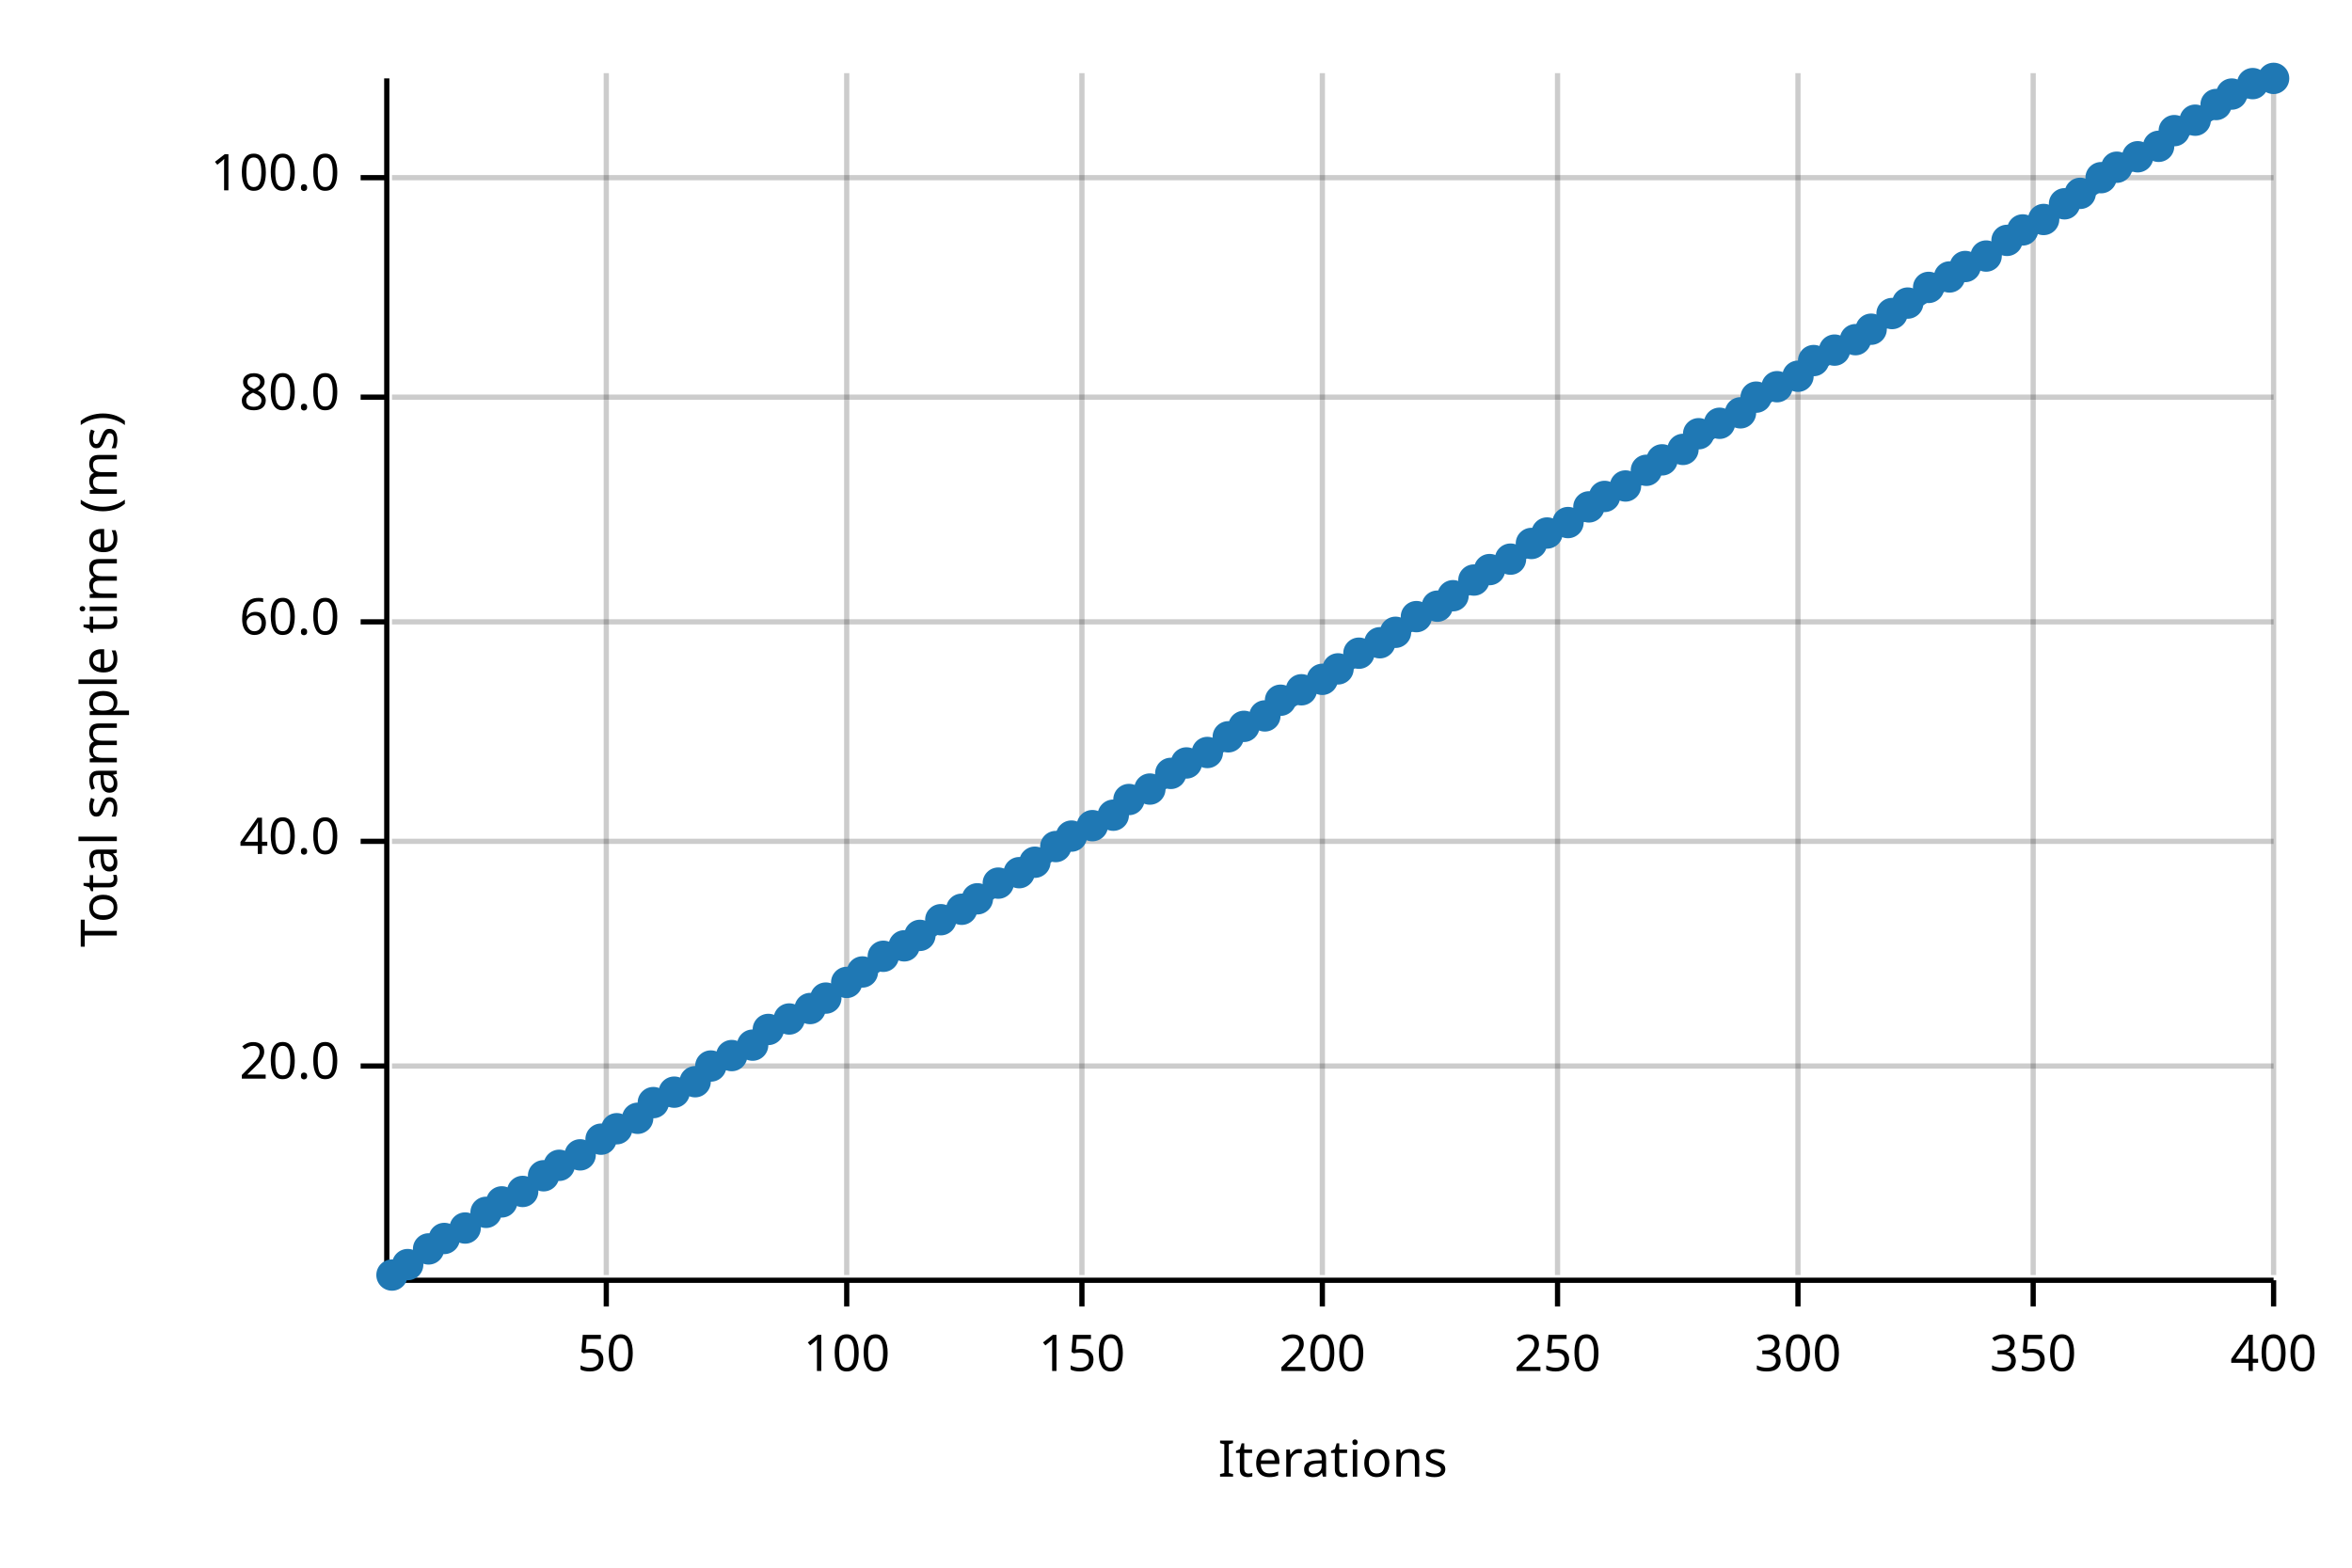
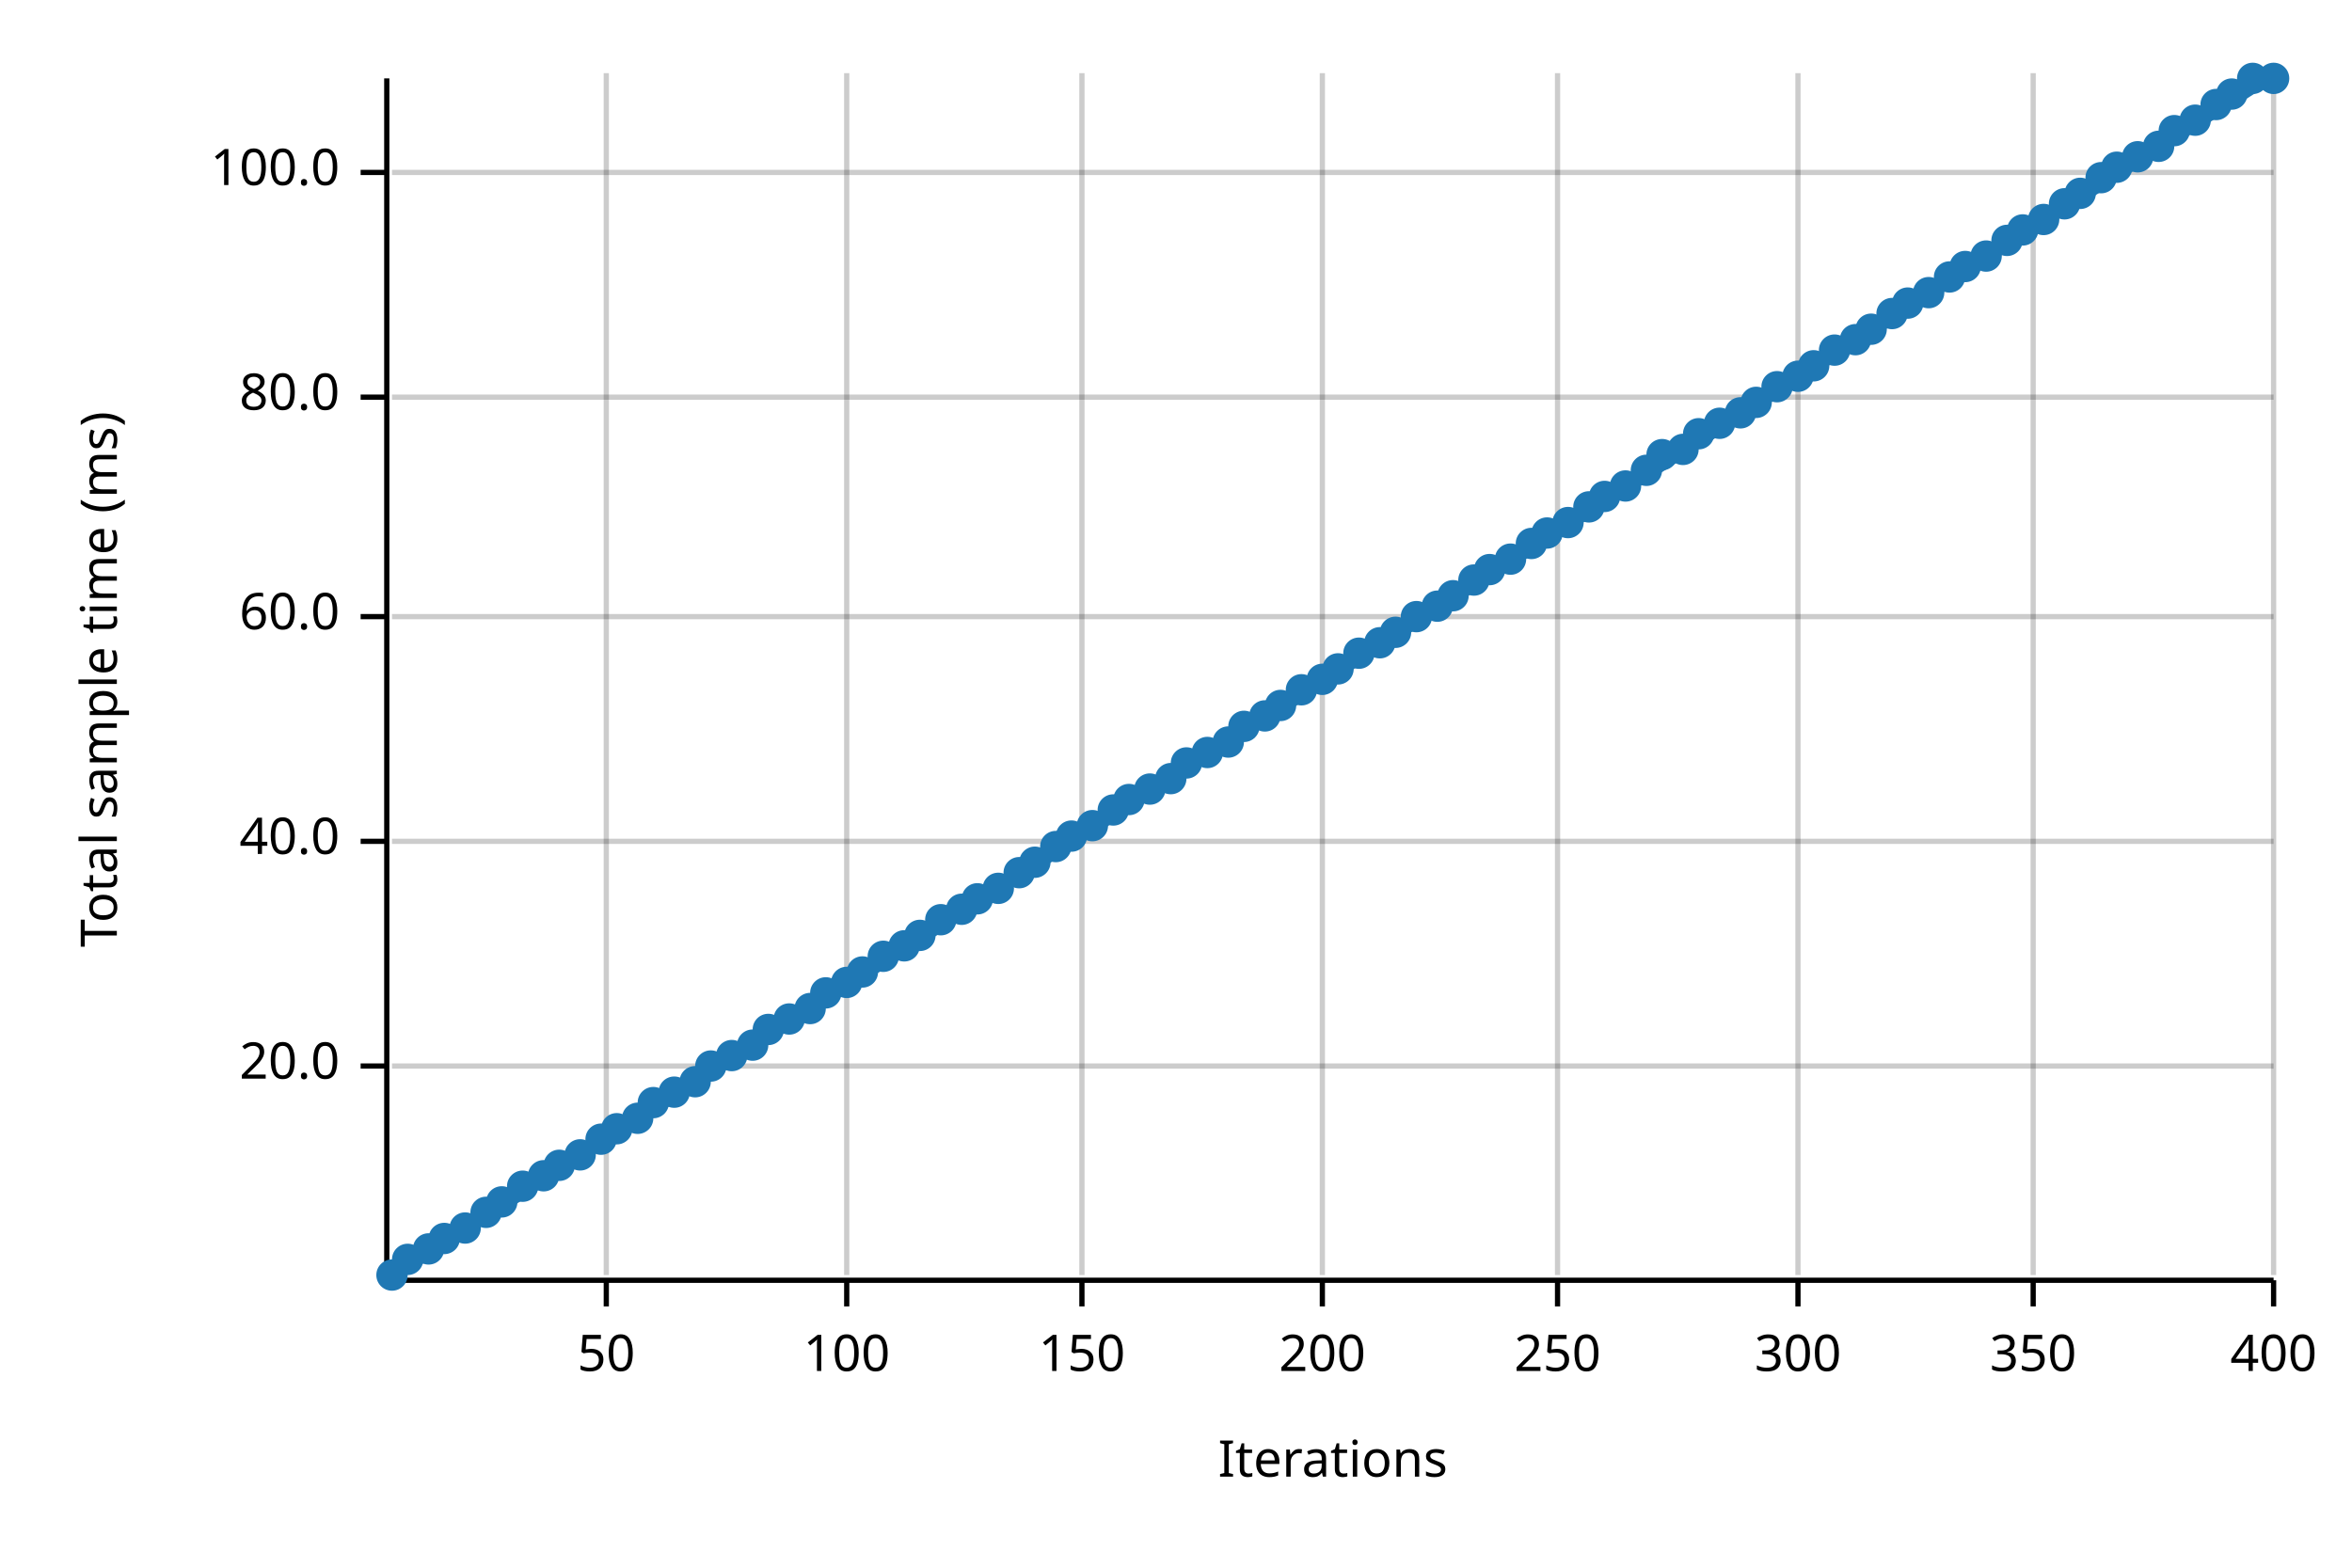
<svg xmlns="http://www.w3.org/2000/svg" width="450" height="300" viewBox="0 0 450 300">
  <text x="15" y="130" dy="0.76em" text-anchor="middle" font-family="sans-serif" font-size="9.677" opacity="1" fill="#000000" transform="rotate(270, 15, 130)">
Total sample time (ms)
</text>
  <text x="255" y="285" dy="-0.5ex" text-anchor="middle" font-family="sans-serif" font-size="9.677" opacity="1" fill="#000000">
Iterations
</text>
  <line opacity="0.2" stroke="#000000" stroke-width="1" x1="116" y1="244" x2="116" y2="14" />
  <line opacity="0.2" stroke="#000000" stroke-width="1" x1="162" y1="244" x2="162" y2="14" />
  <line opacity="0.2" stroke="#000000" stroke-width="1" x1="207" y1="244" x2="207" y2="14" />
  <line opacity="0.2" stroke="#000000" stroke-width="1" x1="253" y1="244" x2="253" y2="14" />
  <line opacity="0.2" stroke="#000000" stroke-width="1" x1="298" y1="244" x2="298" y2="14" />
  <line opacity="0.2" stroke="#000000" stroke-width="1" x1="344" y1="244" x2="344" y2="14" />
  <line opacity="0.2" stroke="#000000" stroke-width="1" x1="389" y1="244" x2="389" y2="14" />
  <line opacity="0.2" stroke="#000000" stroke-width="1" x1="435" y1="244" x2="435" y2="14" />
  <line opacity="0.2" stroke="#000000" stroke-width="1" x1="75" y1="204" x2="435" y2="204" />
  <line opacity="0.2" stroke="#000000" stroke-width="1" x1="75" y1="161" x2="435" y2="161" />
-   <line opacity="0.2" stroke="#000000" stroke-width="1" x1="75" y1="119" x2="435" y2="119" />
+   <line opacity="0.2" stroke="#000000" stroke-width="1" x1="75" y1="118" x2="435" y2="118" />
  <line opacity="0.2" stroke="#000000" stroke-width="1" x1="75" y1="76" x2="435" y2="76" />
-   <line opacity="0.2" stroke="#000000" stroke-width="1" x1="75" y1="34" x2="435" y2="34" />
+   <line opacity="0.2" stroke="#000000" stroke-width="1" x1="75" y1="33" x2="435" y2="33" />
  <polyline fill="none" opacity="1" stroke="#000000" stroke-width="1" points="74,15 74,245 " />
  <text x="65" y="204" dy="0.5ex" text-anchor="end" font-family="sans-serif" font-size="9.677" opacity="1" fill="#000000">
20.0
</text>
  <polyline fill="none" opacity="1" stroke="#000000" stroke-width="1" points="69,204 74,204 " />
  <text x="65" y="161" dy="0.5ex" text-anchor="end" font-family="sans-serif" font-size="9.677" opacity="1" fill="#000000">
40.0
</text>
  <polyline fill="none" opacity="1" stroke="#000000" stroke-width="1" points="69,161 74,161 " />
-   <text x="65" y="119" dy="0.5ex" text-anchor="end" font-family="sans-serif" font-size="9.677" opacity="1" fill="#000000">
+   <text x="65" y="118" dy="0.5ex" text-anchor="end" font-family="sans-serif" font-size="9.677" opacity="1" fill="#000000">
60.0
</text>
-   <polyline fill="none" opacity="1" stroke="#000000" stroke-width="1" points="69,119 74,119 " />
+   <polyline fill="none" opacity="1" stroke="#000000" stroke-width="1" points="69,118 74,118 " />
  <text x="65" y="76" dy="0.5ex" text-anchor="end" font-family="sans-serif" font-size="9.677" opacity="1" fill="#000000">
80.0
</text>
  <polyline fill="none" opacity="1" stroke="#000000" stroke-width="1" points="69,76 74,76 " />
-   <text x="65" y="34" dy="0.5ex" text-anchor="end" font-family="sans-serif" font-size="9.677" opacity="1" fill="#000000">
+   <text x="65" y="33" dy="0.5ex" text-anchor="end" font-family="sans-serif" font-size="9.677" opacity="1" fill="#000000">
100.0
</text>
-   <polyline fill="none" opacity="1" stroke="#000000" stroke-width="1" points="69,34 74,34 " />
+   <polyline fill="none" opacity="1" stroke="#000000" stroke-width="1" points="69,33 74,33 " />
  <polyline fill="none" opacity="1" stroke="#000000" stroke-width="1" points="75,245 435,245 " />
  <text x="116" y="255" dy="0.76em" text-anchor="middle" font-family="sans-serif" font-size="9.677" opacity="1" fill="#000000">
50
</text>
  <polyline fill="none" opacity="1" stroke="#000000" stroke-width="1" points="116,245 116,250 " />
  <text x="162" y="255" dy="0.76em" text-anchor="middle" font-family="sans-serif" font-size="9.677" opacity="1" fill="#000000">
100
</text>
  <polyline fill="none" opacity="1" stroke="#000000" stroke-width="1" points="162,245 162,250 " />
  <text x="207" y="255" dy="0.76em" text-anchor="middle" font-family="sans-serif" font-size="9.677" opacity="1" fill="#000000">
150
</text>
  <polyline fill="none" opacity="1" stroke="#000000" stroke-width="1" points="207,245 207,250 " />
  <text x="253" y="255" dy="0.76em" text-anchor="middle" font-family="sans-serif" font-size="9.677" opacity="1" fill="#000000">
200
</text>
  <polyline fill="none" opacity="1" stroke="#000000" stroke-width="1" points="253,245 253,250 " />
  <text x="298" y="255" dy="0.76em" text-anchor="middle" font-family="sans-serif" font-size="9.677" opacity="1" fill="#000000">
250
</text>
  <polyline fill="none" opacity="1" stroke="#000000" stroke-width="1" points="298,245 298,250 " />
  <text x="344" y="255" dy="0.76em" text-anchor="middle" font-family="sans-serif" font-size="9.677" opacity="1" fill="#000000">
300
</text>
  <polyline fill="none" opacity="1" stroke="#000000" stroke-width="1" points="344,245 344,250 " />
  <text x="389" y="255" dy="0.76em" text-anchor="middle" font-family="sans-serif" font-size="9.677" opacity="1" fill="#000000">
350
</text>
  <polyline fill="none" opacity="1" stroke="#000000" stroke-width="1" points="389,245 389,250 " />
  <text x="435" y="255" dy="0.76em" text-anchor="middle" font-family="sans-serif" font-size="9.677" opacity="1" fill="#000000">
400
</text>
  <polyline fill="none" opacity="1" stroke="#000000" stroke-width="1" points="435,245 435,250 " />
  <circle cx="75" cy="244" r="3" opacity="1" fill="#1F78B4" stroke="none" stroke-width="1" />
-   <circle cx="78" cy="242" r="3" opacity="1" fill="#1F78B4" stroke="none" stroke-width="1" />
+   <circle cx="78" cy="241" r="3" opacity="1" fill="#1F78B4" stroke="none" stroke-width="1" />
  <circle cx="82" cy="239" r="3" opacity="1" fill="#1F78B4" stroke="none" stroke-width="1" />
  <circle cx="85" cy="237" r="3" opacity="1" fill="#1F78B4" stroke="none" stroke-width="1" />
  <circle cx="89" cy="235" r="3" opacity="1" fill="#1F78B4" stroke="none" stroke-width="1" />
  <circle cx="93" cy="232" r="3" opacity="1" fill="#1F78B4" stroke="none" stroke-width="1" />
  <circle cx="96" cy="230" r="3" opacity="1" fill="#1F78B4" stroke="none" stroke-width="1" />
-   <circle cx="100" cy="228" r="3" opacity="1" fill="#1F78B4" stroke="none" stroke-width="1" />
+   <circle cx="100" cy="227" r="3" opacity="1" fill="#1F78B4" stroke="none" stroke-width="1" />
  <circle cx="104" cy="225" r="3" opacity="1" fill="#1F78B4" stroke="none" stroke-width="1" />
  <circle cx="107" cy="223" r="3" opacity="1" fill="#1F78B4" stroke="none" stroke-width="1" />
  <circle cx="111" cy="221" r="3" opacity="1" fill="#1F78B4" stroke="none" stroke-width="1" />
  <circle cx="115" cy="218" r="3" opacity="1" fill="#1F78B4" stroke="none" stroke-width="1" />
  <circle cx="118" cy="216" r="3" opacity="1" fill="#1F78B4" stroke="none" stroke-width="1" />
  <circle cx="122" cy="214" r="3" opacity="1" fill="#1F78B4" stroke="none" stroke-width="1" />
  <circle cx="125" cy="211" r="3" opacity="1" fill="#1F78B4" stroke="none" stroke-width="1" />
  <circle cx="129" cy="209" r="3" opacity="1" fill="#1F78B4" stroke="none" stroke-width="1" />
  <circle cx="133" cy="207" r="3" opacity="1" fill="#1F78B4" stroke="none" stroke-width="1" />
  <circle cx="136" cy="204" r="3" opacity="1" fill="#1F78B4" stroke="none" stroke-width="1" />
  <circle cx="140" cy="202" r="3" opacity="1" fill="#1F78B4" stroke="none" stroke-width="1" />
  <circle cx="144" cy="200" r="3" opacity="1" fill="#1F78B4" stroke="none" stroke-width="1" />
  <circle cx="147" cy="197" r="3" opacity="1" fill="#1F78B4" stroke="none" stroke-width="1" />
  <circle cx="151" cy="195" r="3" opacity="1" fill="#1F78B4" stroke="none" stroke-width="1" />
  <circle cx="155" cy="193" r="3" opacity="1" fill="#1F78B4" stroke="none" stroke-width="1" />
-   <circle cx="158" cy="191" r="3" opacity="1" fill="#1F78B4" stroke="none" stroke-width="1" />
+   <circle cx="158" cy="190" r="3" opacity="1" fill="#1F78B4" stroke="none" stroke-width="1" />
  <circle cx="162" cy="188" r="3" opacity="1" fill="#1F78B4" stroke="none" stroke-width="1" />
  <circle cx="165" cy="186" r="3" opacity="1" fill="#1F78B4" stroke="none" stroke-width="1" />
  <circle cx="169" cy="183" r="3" opacity="1" fill="#1F78B4" stroke="none" stroke-width="1" />
  <circle cx="173" cy="181" r="3" opacity="1" fill="#1F78B4" stroke="none" stroke-width="1" />
  <circle cx="176" cy="179" r="3" opacity="1" fill="#1F78B4" stroke="none" stroke-width="1" />
  <circle cx="180" cy="176" r="3" opacity="1" fill="#1F78B4" stroke="none" stroke-width="1" />
  <circle cx="184" cy="174" r="3" opacity="1" fill="#1F78B4" stroke="none" stroke-width="1" />
  <circle cx="187" cy="172" r="3" opacity="1" fill="#1F78B4" stroke="none" stroke-width="1" />
-   <circle cx="191" cy="169" r="3" opacity="1" fill="#1F78B4" stroke="none" stroke-width="1" />
+   <circle cx="191" cy="170" r="3" opacity="1" fill="#1F78B4" stroke="none" stroke-width="1" />
  <circle cx="195" cy="167" r="3" opacity="1" fill="#1F78B4" stroke="none" stroke-width="1" />
  <circle cx="198" cy="165" r="3" opacity="1" fill="#1F78B4" stroke="none" stroke-width="1" />
  <circle cx="202" cy="162" r="3" opacity="1" fill="#1F78B4" stroke="none" stroke-width="1" />
  <circle cx="205" cy="160" r="3" opacity="1" fill="#1F78B4" stroke="none" stroke-width="1" />
  <circle cx="209" cy="158" r="3" opacity="1" fill="#1F78B4" stroke="none" stroke-width="1" />
-   <circle cx="213" cy="156" r="3" opacity="1" fill="#1F78B4" stroke="none" stroke-width="1" />
+   <circle cx="213" cy="155" r="3" opacity="1" fill="#1F78B4" stroke="none" stroke-width="1" />
  <circle cx="216" cy="153" r="3" opacity="1" fill="#1F78B4" stroke="none" stroke-width="1" />
  <circle cx="220" cy="151" r="3" opacity="1" fill="#1F78B4" stroke="none" stroke-width="1" />
-   <circle cx="224" cy="148" r="3" opacity="1" fill="#1F78B4" stroke="none" stroke-width="1" />
+   <circle cx="224" cy="149" r="3" opacity="1" fill="#1F78B4" stroke="none" stroke-width="1" />
  <circle cx="227" cy="146" r="3" opacity="1" fill="#1F78B4" stroke="none" stroke-width="1" />
  <circle cx="231" cy="144" r="3" opacity="1" fill="#1F78B4" stroke="none" stroke-width="1" />
-   <circle cx="235" cy="141" r="3" opacity="1" fill="#1F78B4" stroke="none" stroke-width="1" />
+   <circle cx="235" cy="142" r="3" opacity="1" fill="#1F78B4" stroke="none" stroke-width="1" />
  <circle cx="238" cy="139" r="3" opacity="1" fill="#1F78B4" stroke="none" stroke-width="1" />
  <circle cx="242" cy="137" r="3" opacity="1" fill="#1F78B4" stroke="none" stroke-width="1" />
-   <circle cx="245" cy="134" r="3" opacity="1" fill="#1F78B4" stroke="none" stroke-width="1" />
+   <circle cx="245" cy="135" r="3" opacity="1" fill="#1F78B4" stroke="none" stroke-width="1" />
  <circle cx="249" cy="132" r="3" opacity="1" fill="#1F78B4" stroke="none" stroke-width="1" />
  <circle cx="253" cy="130" r="3" opacity="1" fill="#1F78B4" stroke="none" stroke-width="1" />
  <circle cx="256" cy="128" r="3" opacity="1" fill="#1F78B4" stroke="none" stroke-width="1" />
  <circle cx="260" cy="125" r="3" opacity="1" fill="#1F78B4" stroke="none" stroke-width="1" />
  <circle cx="264" cy="123" r="3" opacity="1" fill="#1F78B4" stroke="none" stroke-width="1" />
  <circle cx="267" cy="121" r="3" opacity="1" fill="#1F78B4" stroke="none" stroke-width="1" />
  <circle cx="271" cy="118" r="3" opacity="1" fill="#1F78B4" stroke="none" stroke-width="1" />
  <circle cx="275" cy="116" r="3" opacity="1" fill="#1F78B4" stroke="none" stroke-width="1" />
  <circle cx="278" cy="114" r="3" opacity="1" fill="#1F78B4" stroke="none" stroke-width="1" />
  <circle cx="282" cy="111" r="3" opacity="1" fill="#1F78B4" stroke="none" stroke-width="1" />
  <circle cx="285" cy="109" r="3" opacity="1" fill="#1F78B4" stroke="none" stroke-width="1" />
  <circle cx="289" cy="107" r="3" opacity="1" fill="#1F78B4" stroke="none" stroke-width="1" />
  <circle cx="293" cy="104" r="3" opacity="1" fill="#1F78B4" stroke="none" stroke-width="1" />
  <circle cx="296" cy="102" r="3" opacity="1" fill="#1F78B4" stroke="none" stroke-width="1" />
  <circle cx="300" cy="100" r="3" opacity="1" fill="#1F78B4" stroke="none" stroke-width="1" />
  <circle cx="304" cy="97" r="3" opacity="1" fill="#1F78B4" stroke="none" stroke-width="1" />
  <circle cx="307" cy="95" r="3" opacity="1" fill="#1F78B4" stroke="none" stroke-width="1" />
  <circle cx="311" cy="93" r="3" opacity="1" fill="#1F78B4" stroke="none" stroke-width="1" />
  <circle cx="315" cy="90" r="3" opacity="1" fill="#1F78B4" stroke="none" stroke-width="1" />
-   <circle cx="318" cy="88" r="3" opacity="1" fill="#1F78B4" stroke="none" stroke-width="1" />
+   <circle cx="318" cy="87" r="3" opacity="1" fill="#1F78B4" stroke="none" stroke-width="1" />
  <circle cx="322" cy="86" r="3" opacity="1" fill="#1F78B4" stroke="none" stroke-width="1" />
  <circle cx="325" cy="83" r="3" opacity="1" fill="#1F78B4" stroke="none" stroke-width="1" />
  <circle cx="329" cy="81" r="3" opacity="1" fill="#1F78B4" stroke="none" stroke-width="1" />
  <circle cx="333" cy="79" r="3" opacity="1" fill="#1F78B4" stroke="none" stroke-width="1" />
-   <circle cx="336" cy="76" r="3" opacity="1" fill="#1F78B4" stroke="none" stroke-width="1" />
+   <circle cx="336" cy="77" r="3" opacity="1" fill="#1F78B4" stroke="none" stroke-width="1" />
  <circle cx="340" cy="74" r="3" opacity="1" fill="#1F78B4" stroke="none" stroke-width="1" />
  <circle cx="344" cy="72" r="3" opacity="1" fill="#1F78B4" stroke="none" stroke-width="1" />
-   <circle cx="347" cy="69" r="3" opacity="1" fill="#1F78B4" stroke="none" stroke-width="1" />
+   <circle cx="347" cy="70" r="3" opacity="1" fill="#1F78B4" stroke="none" stroke-width="1" />
  <circle cx="351" cy="67" r="3" opacity="1" fill="#1F78B4" stroke="none" stroke-width="1" />
  <circle cx="355" cy="65" r="3" opacity="1" fill="#1F78B4" stroke="none" stroke-width="1" />
  <circle cx="358" cy="63" r="3" opacity="1" fill="#1F78B4" stroke="none" stroke-width="1" />
  <circle cx="362" cy="60" r="3" opacity="1" fill="#1F78B4" stroke="none" stroke-width="1" />
  <circle cx="365" cy="58" r="3" opacity="1" fill="#1F78B4" stroke="none" stroke-width="1" />
-   <circle cx="369" cy="55" r="3" opacity="1" fill="#1F78B4" stroke="none" stroke-width="1" />
+   <circle cx="369" cy="56" r="3" opacity="1" fill="#1F78B4" stroke="none" stroke-width="1" />
  <circle cx="373" cy="53" r="3" opacity="1" fill="#1F78B4" stroke="none" stroke-width="1" />
  <circle cx="376" cy="51" r="3" opacity="1" fill="#1F78B4" stroke="none" stroke-width="1" />
  <circle cx="380" cy="49" r="3" opacity="1" fill="#1F78B4" stroke="none" stroke-width="1" />
  <circle cx="384" cy="46" r="3" opacity="1" fill="#1F78B4" stroke="none" stroke-width="1" />
  <circle cx="387" cy="44" r="3" opacity="1" fill="#1F78B4" stroke="none" stroke-width="1" />
  <circle cx="391" cy="42" r="3" opacity="1" fill="#1F78B4" stroke="none" stroke-width="1" />
  <circle cx="395" cy="39" r="3" opacity="1" fill="#1F78B4" stroke="none" stroke-width="1" />
  <circle cx="398" cy="37" r="3" opacity="1" fill="#1F78B4" stroke="none" stroke-width="1" />
  <circle cx="402" cy="34" r="3" opacity="1" fill="#1F78B4" stroke="none" stroke-width="1" />
  <circle cx="405" cy="32" r="3" opacity="1" fill="#1F78B4" stroke="none" stroke-width="1" />
  <circle cx="409" cy="30" r="3" opacity="1" fill="#1F78B4" stroke="none" stroke-width="1" />
  <circle cx="413" cy="28" r="3" opacity="1" fill="#1F78B4" stroke="none" stroke-width="1" />
  <circle cx="416" cy="25" r="3" opacity="1" fill="#1F78B4" stroke="none" stroke-width="1" />
  <circle cx="420" cy="23" r="3" opacity="1" fill="#1F78B4" stroke="none" stroke-width="1" />
  <circle cx="424" cy="20" r="3" opacity="1" fill="#1F78B4" stroke="none" stroke-width="1" />
  <circle cx="427" cy="18" r="3" opacity="1" fill="#1F78B4" stroke="none" stroke-width="1" />
-   <circle cx="431" cy="16" r="3" opacity="1" fill="#1F78B4" stroke="none" stroke-width="1" />
+   <circle cx="431" cy="15" r="3" opacity="1" fill="#1F78B4" stroke="none" stroke-width="1" />
  <circle cx="435" cy="15" r="3" opacity="1" fill="#1F78B4" stroke="none" stroke-width="1" />
  <polyline fill="none" opacity="1" stroke="#1F78B4" stroke-width="1" points="75,245 435,15 " />
  <polygon opacity="0.25" fill="#1F78B4" points="75,245 435,15 435,15 " />
</svg>
